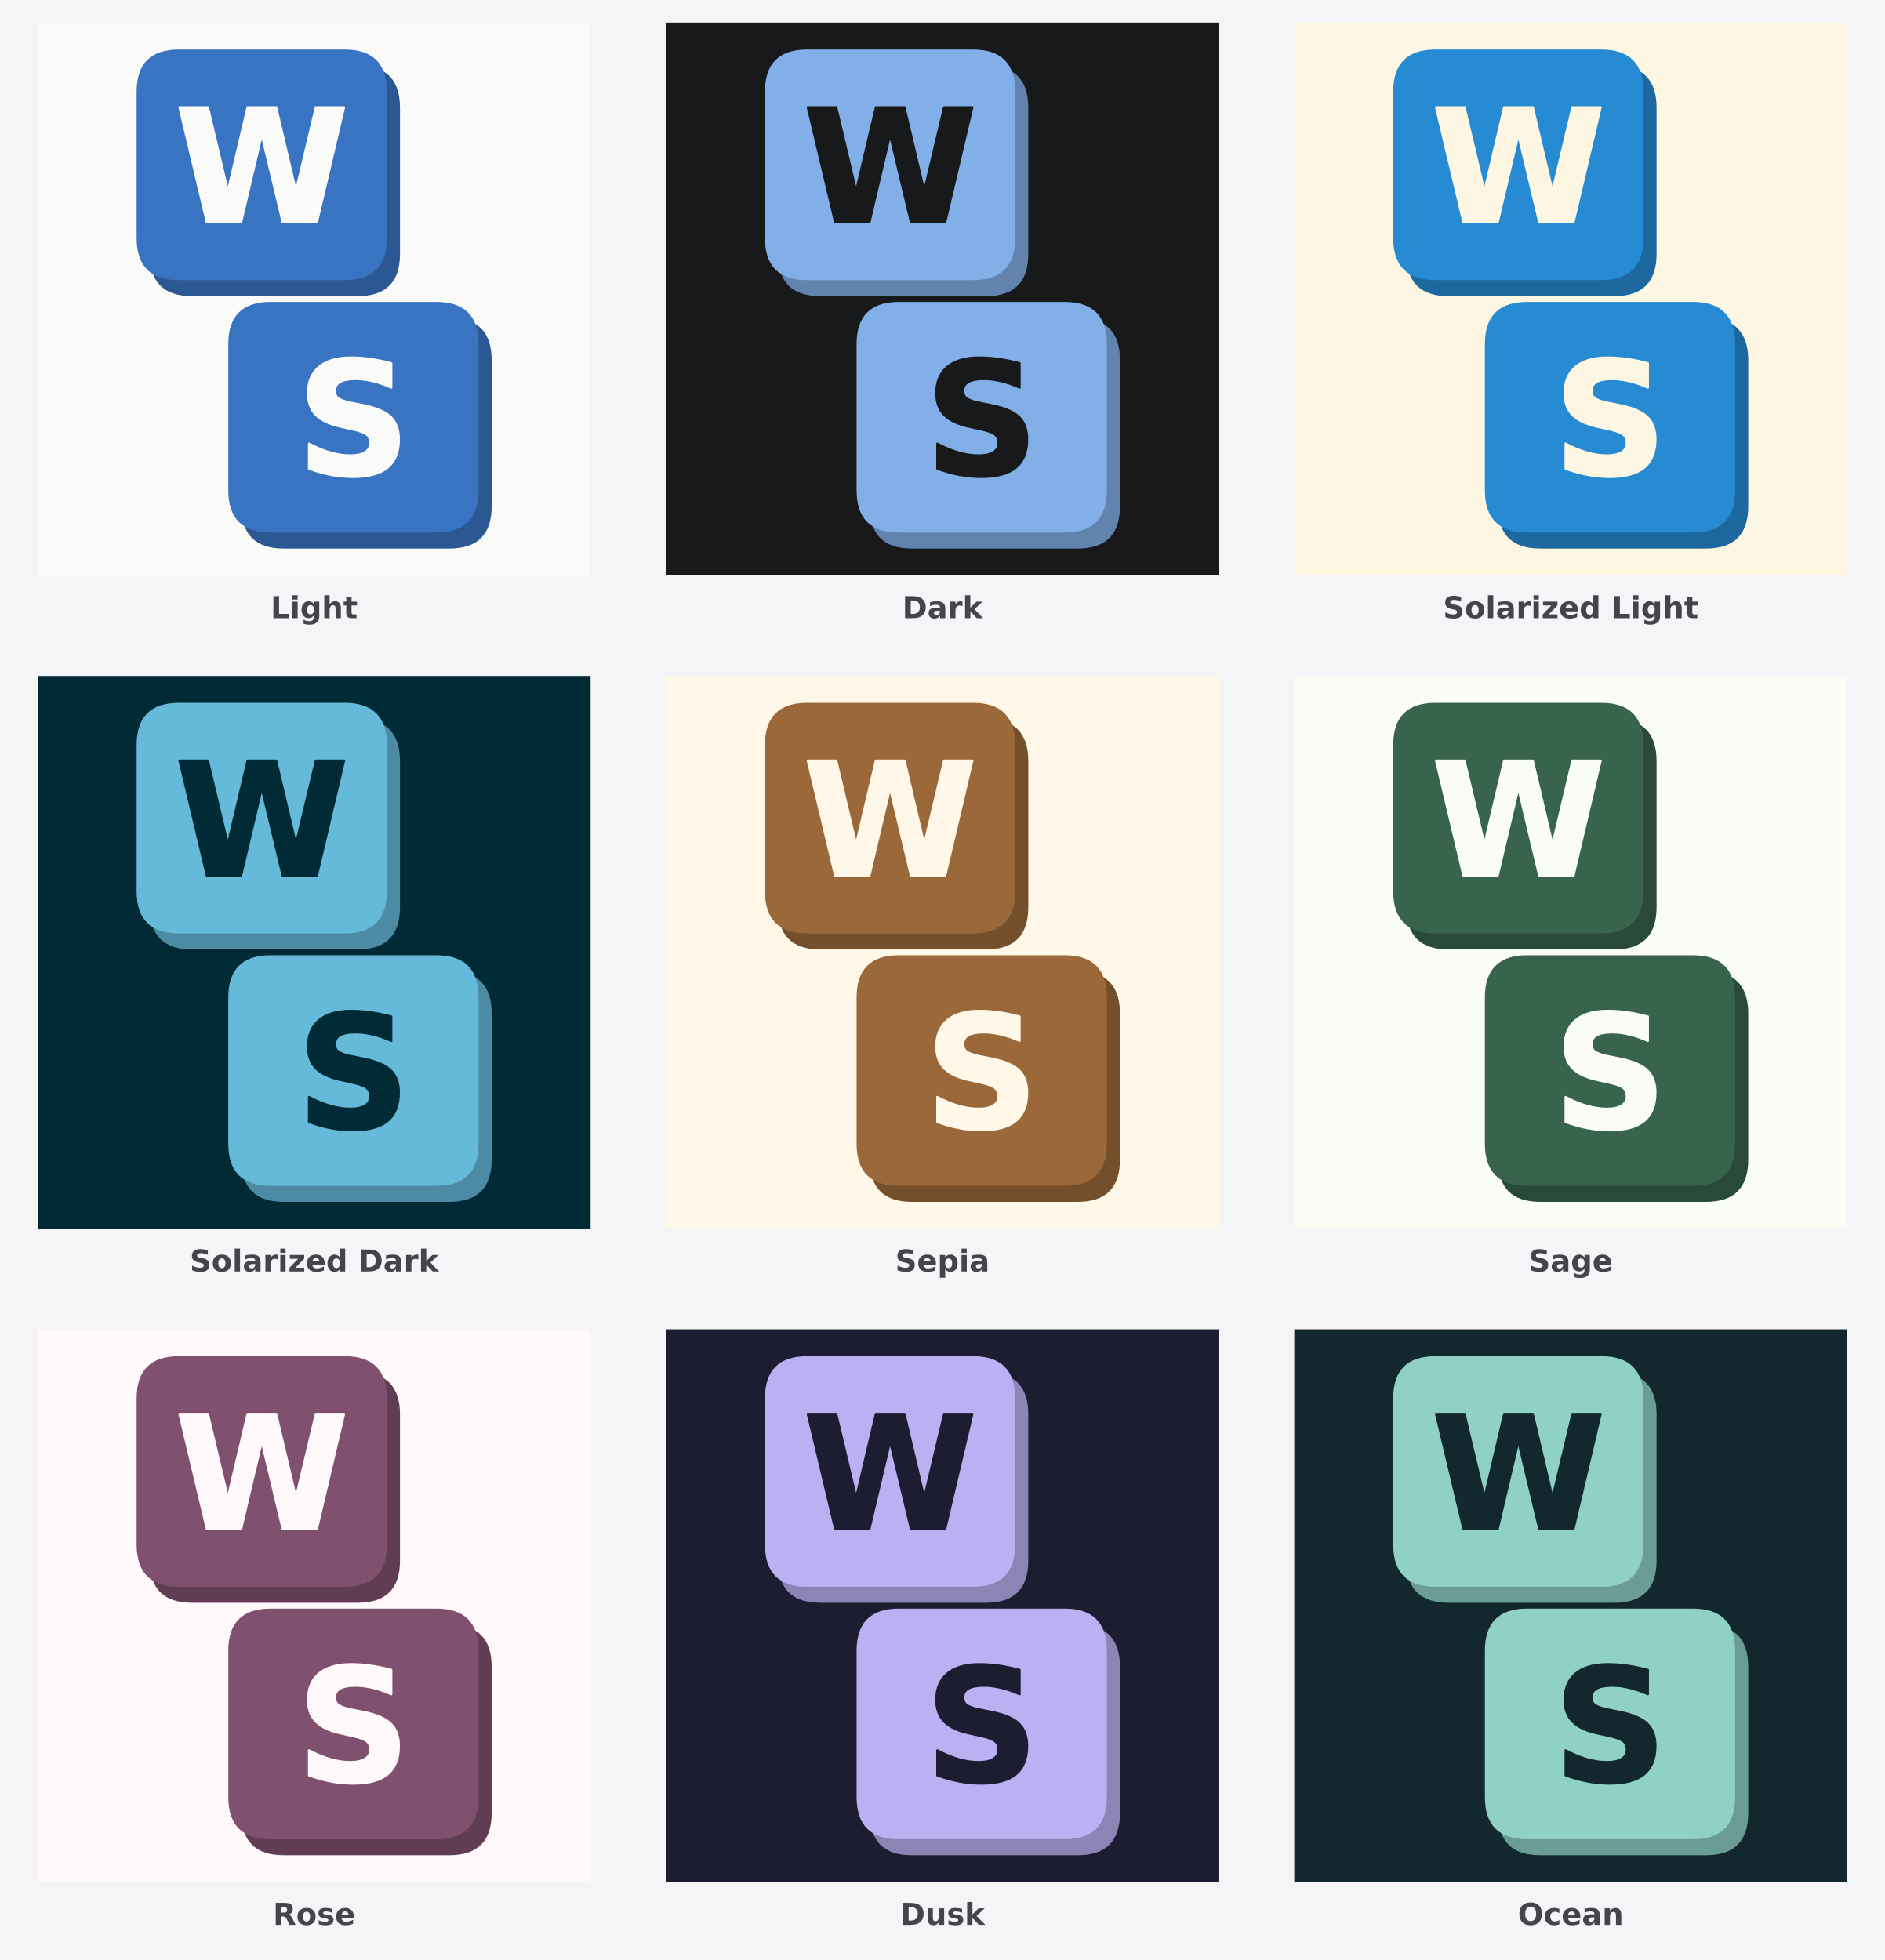
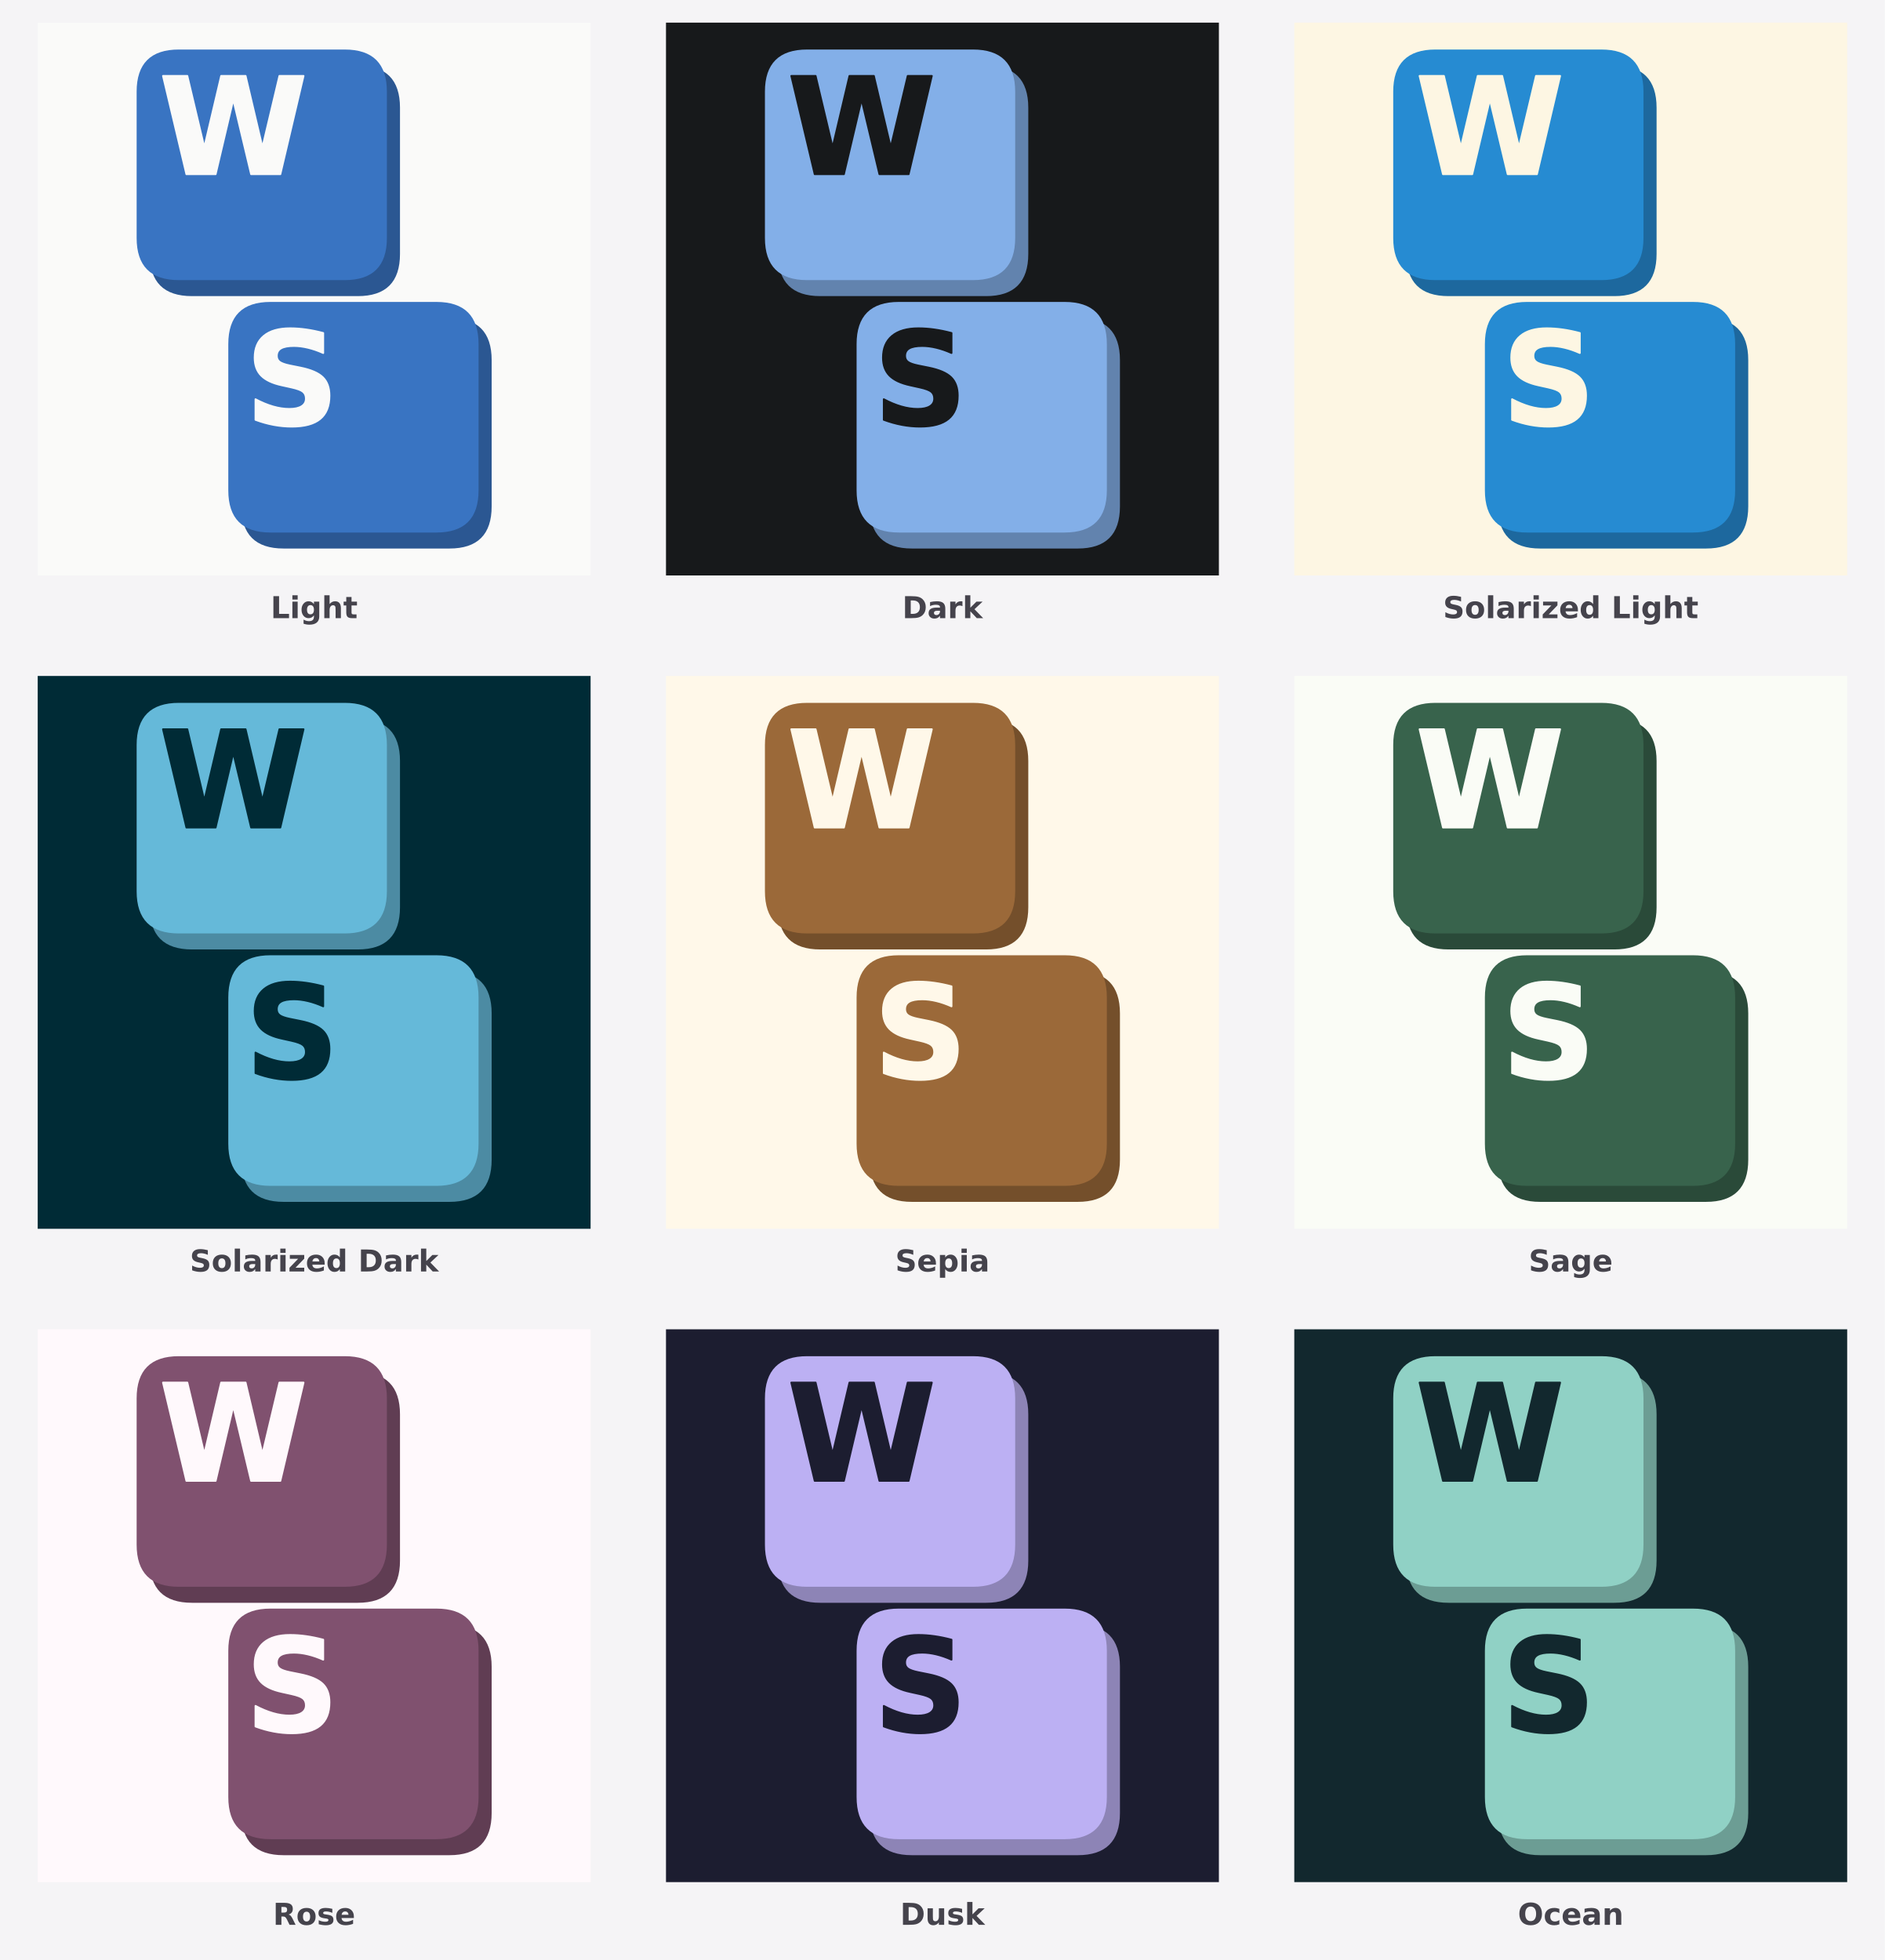
<svg xmlns="http://www.w3.org/2000/svg" width="1500" height="1560" viewBox="0 0 1500 1560">
  <rect width="1500" height="1560" fill="#f5f4f6" />
  <svg x="30" y="18" width="440" height="440" viewBox="0 0 900 900" overflow="hidden">
    <path d="M0 0H900V900H0Z" fill="#fafaf9" />
    <g>
      <g>
        <g transform="translate(450 450) scale(1.184211) translate(-522 -481)">
          <g data-key="W">
            <path d="M354 160H582Q640 160 640 218V419Q640 477 582 477H354Q296 477 296 419V218Q296 160 354 160Z" fill="#2b5792" />
            <path d="M336 138H564Q622 138 622 196V397Q622 455 564 455H336Q278 455 278 397V196Q278 138 336 138Z" fill="#3974c2" />
-             <path d="M61 1493H430L688 408L944 1493H1315L1571 408L1829 1493H2195L1843 0H1399L1128 1135L860 0H416Z" transform="translate(330.432 375.629) scale(0.106 -0.106)" fill="#fafaf9" stroke="#fafaf9" stroke-width="28" stroke-linejoin="round" paint-order="stroke" />
+             <path d="M61 1493H430L688 408L944 1493H1315L1571 408L1829 1493H2195L1843 0H1399L1128 1135L860 0H416Z" transform="translate(308.7467 309.3775) scale(0.09049602 -0.09049602)" fill="#fafaf9" stroke="#fafaf9" stroke-width="28" stroke-linejoin="round" paint-order="stroke" />
          </g>
          <g data-key="S">
            <path d="M480 507H708Q766 507 766 565V766Q766 824 708 824H480Q422 824 422 766V565Q422 507 480 507Z" fill="#2b5792" />
            <path d="M462 485H690Q748 485 748 543V744Q748 802 690 802H462Q404 802 404 744V543Q404 485 462 485Z" fill="#3974c2" />
-             <path d="M1227 1446V1130Q1104 1185 987.0 1213.0Q870 1241 766 1241Q628 1241 562.0 1203.0Q496 1165 496 1085Q496 1025 540.5 991.5Q585 958 702 934L866 901Q1115 851 1220.0 749.0Q1325 647 1325 459Q1325 212 1178.5 91.5Q1032 -29 731 -29Q589 -29 446.0 -2.0Q303 25 160 78V403Q303 327 436.5 288.5Q570 250 694 250Q820 250 887.0 292.0Q954 334 954 412Q954 482 908.5 520.0Q863 558 727 588L578 621Q354 669 250.5 774.0Q147 879 147 1057Q147 1280 291.0 1400.0Q435 1520 705 1520Q828 1520 958.0 1501.5Q1088 1483 1227 1446Z" transform="translate(497.984 722.523) scale(0.106 -0.106)" fill="#fafaf9" stroke="#fafaf9" stroke-width="28" stroke-linejoin="round" paint-order="stroke" />
+             <path d="M1227 1446V1130Q1104 1185 987.0 1213.0Q870 1241 766 1241Q628 1241 562.0 1203.0Q496 1165 496 1085Q496 1025 540.5 991.5Q585 958 702 934L866 901Q1115 851 1220.0 749.0Q1325 647 1325 459Q1325 212 1178.5 91.5Q1032 -29 731 -29Q589 -29 446.0 -2.0Q303 25 160 78V403Q303 327 436.5 288.5Q570 250 694 250Q820 250 887.0 292.0Q954 334 954 412Q954 482 908.5 520.0Q863 558 727 588L578 621Q354 669 250.5 774.0Q147 879 147 1057Q147 1280 291.0 1400.0Q435 1520 705 1520Q828 1520 958.0 1501.5Q1088 1483 1227 1446Z" transform="translate(427.3914 653.8913) scale(0.08728246 -0.08728246)" fill="#fafaf9" stroke="#fafaf9" stroke-width="28" stroke-linejoin="round" paint-order="stroke" />
          </g>
        </g>
      </g>
    </g>
  </svg>
  <text x="250" y="492" text-anchor="middle" font-family="DejaVu Sans,sans-serif" font-size="24" font-weight="600" fill="#45434c">Light</text>
  <svg x="530" y="18" width="440" height="440" viewBox="0 0 900 900" overflow="hidden">
    <path d="M0 0H900V900H0Z" fill="#17191b" />
    <g>
      <g>
        <g transform="translate(450 450) scale(1.184211) translate(-522 -481)">
          <g data-key="W">
            <path d="M354 160H582Q640 160 640 218V419Q640 477 582 477H354Q296 477 296 419V218Q296 160 354 160Z" fill="#6283ae" />
            <path d="M336 138H564Q622 138 622 196V397Q622 455 564 455H336Q278 455 278 397V196Q278 138 336 138Z" fill="#83afe8" />
-             <path d="M61 1493H430L688 408L944 1493H1315L1571 408L1829 1493H2195L1843 0H1399L1128 1135L860 0H416Z" transform="translate(330.432 375.629) scale(0.106 -0.106)" fill="#17191b" stroke="#17191b" stroke-width="28" stroke-linejoin="round" paint-order="stroke" />
+             <path d="M61 1493H430L688 408L944 1493H1315L1571 408L1829 1493H2195L1843 0H1399L1128 1135L860 0H416Z" transform="translate(308.7467 309.3775) scale(0.09049602 -0.09049602)" fill="#17191b" stroke="#17191b" stroke-width="28" stroke-linejoin="round" paint-order="stroke" />
          </g>
          <g data-key="S">
            <path d="M480 507H708Q766 507 766 565V766Q766 824 708 824H480Q422 824 422 766V565Q422 507 480 507Z" fill="#6283ae" />
            <path d="M462 485H690Q748 485 748 543V744Q748 802 690 802H462Q404 802 404 744V543Q404 485 462 485Z" fill="#83afe8" />
-             <path d="M1227 1446V1130Q1104 1185 987.0 1213.0Q870 1241 766 1241Q628 1241 562.0 1203.0Q496 1165 496 1085Q496 1025 540.5 991.5Q585 958 702 934L866 901Q1115 851 1220.0 749.0Q1325 647 1325 459Q1325 212 1178.5 91.5Q1032 -29 731 -29Q589 -29 446.0 -2.0Q303 25 160 78V403Q303 327 436.5 288.5Q570 250 694 250Q820 250 887.0 292.0Q954 334 954 412Q954 482 908.5 520.0Q863 558 727 588L578 621Q354 669 250.5 774.0Q147 879 147 1057Q147 1280 291.0 1400.0Q435 1520 705 1520Q828 1520 958.0 1501.5Q1088 1483 1227 1446Z" transform="translate(497.984 722.523) scale(0.106 -0.106)" fill="#17191b" stroke="#17191b" stroke-width="28" stroke-linejoin="round" paint-order="stroke" />
+             <path d="M1227 1446V1130Q1104 1185 987.0 1213.0Q870 1241 766 1241Q628 1241 562.0 1203.0Q496 1165 496 1085Q496 1025 540.5 991.5Q585 958 702 934L866 901Q1115 851 1220.0 749.0Q1325 647 1325 459Q1325 212 1178.5 91.5Q1032 -29 731 -29Q589 -29 446.0 -2.0Q303 25 160 78V403Q303 327 436.5 288.5Q570 250 694 250Q820 250 887.0 292.0Q954 334 954 412Q954 482 908.5 520.0Q863 558 727 588L578 621Q354 669 250.5 774.0Q147 879 147 1057Q147 1280 291.0 1400.0Q435 1520 705 1520Q828 1520 958.0 1501.5Q1088 1483 1227 1446Z" transform="translate(427.3914 653.8913) scale(0.08728246 -0.08728246)" fill="#17191b" stroke="#17191b" stroke-width="28" stroke-linejoin="round" paint-order="stroke" />
          </g>
        </g>
      </g>
    </g>
  </svg>
  <text x="750" y="492" text-anchor="middle" font-family="DejaVu Sans,sans-serif" font-size="24" font-weight="600" fill="#45434c">Dark</text>
  <svg x="1030" y="18" width="440" height="440" viewBox="0 0 900 900" overflow="hidden">
    <path d="M0 0H900V900H0Z" fill="#fdf6e3" />
    <g>
      <g>
        <g transform="translate(450 450) scale(1.184211) translate(-522 -481)">
          <g data-key="W">
            <path d="M354 160H582Q640 160 640 218V419Q640 477 582 477H354Q296 477 296 419V218Q296 160 354 160Z" fill="#1d689e" />
            <path d="M336 138H564Q622 138 622 196V397Q622 455 564 455H336Q278 455 278 397V196Q278 138 336 138Z" fill="#268bd2" />
-             <path d="M61 1493H430L688 408L944 1493H1315L1571 408L1829 1493H2195L1843 0H1399L1128 1135L860 0H416Z" transform="translate(330.432 375.629) scale(0.106 -0.106)" fill="#fdf6e3" stroke="#fdf6e3" stroke-width="28" stroke-linejoin="round" paint-order="stroke" />
+             <path d="M61 1493H430L688 408L944 1493H1315L1571 408L1829 1493H2195L1843 0H1399L1128 1135L860 0H416Z" transform="translate(308.7467 309.3775) scale(0.09049602 -0.09049602)" fill="#fdf6e3" stroke="#fdf6e3" stroke-width="28" stroke-linejoin="round" paint-order="stroke" />
          </g>
          <g data-key="S">
            <path d="M480 507H708Q766 507 766 565V766Q766 824 708 824H480Q422 824 422 766V565Q422 507 480 507Z" fill="#1d689e" />
            <path d="M462 485H690Q748 485 748 543V744Q748 802 690 802H462Q404 802 404 744V543Q404 485 462 485Z" fill="#268bd2" />
-             <path d="M1227 1446V1130Q1104 1185 987.0 1213.0Q870 1241 766 1241Q628 1241 562.0 1203.0Q496 1165 496 1085Q496 1025 540.5 991.5Q585 958 702 934L866 901Q1115 851 1220.0 749.0Q1325 647 1325 459Q1325 212 1178.5 91.5Q1032 -29 731 -29Q589 -29 446.0 -2.0Q303 25 160 78V403Q303 327 436.5 288.5Q570 250 694 250Q820 250 887.0 292.0Q954 334 954 412Q954 482 908.5 520.0Q863 558 727 588L578 621Q354 669 250.5 774.0Q147 879 147 1057Q147 1280 291.0 1400.0Q435 1520 705 1520Q828 1520 958.0 1501.5Q1088 1483 1227 1446Z" transform="translate(497.984 722.523) scale(0.106 -0.106)" fill="#fdf6e3" stroke="#fdf6e3" stroke-width="28" stroke-linejoin="round" paint-order="stroke" />
+             <path d="M1227 1446V1130Q1104 1185 987.0 1213.0Q870 1241 766 1241Q628 1241 562.0 1203.0Q496 1165 496 1085Q496 1025 540.5 991.5Q585 958 702 934L866 901Q1115 851 1220.0 749.0Q1325 647 1325 459Q1325 212 1178.5 91.5Q1032 -29 731 -29Q589 -29 446.0 -2.0Q303 25 160 78V403Q303 327 436.5 288.5Q570 250 694 250Q820 250 887.0 292.0Q954 334 954 412Q954 482 908.5 520.0Q863 558 727 588L578 621Q354 669 250.5 774.0Q147 879 147 1057Q147 1280 291.0 1400.0Q435 1520 705 1520Q828 1520 958.0 1501.5Q1088 1483 1227 1446Z" transform="translate(427.3914 653.8913) scale(0.08728246 -0.08728246)" fill="#fdf6e3" stroke="#fdf6e3" stroke-width="28" stroke-linejoin="round" paint-order="stroke" />
          </g>
        </g>
      </g>
    </g>
  </svg>
  <text x="1250" y="492" text-anchor="middle" font-family="DejaVu Sans,sans-serif" font-size="24" font-weight="600" fill="#45434c">Solarized Light</text>
  <svg x="30" y="538" width="440" height="440" viewBox="0 0 900 900" overflow="hidden">
    <path d="M0 0H900V900H0Z" fill="#002b36" />
    <g>
      <g>
        <g transform="translate(450 450) scale(1.184211) translate(-522 -481)">
          <g data-key="W">
            <path d="M354 160H582Q640 160 640 218V419Q640 477 582 477H354Q296 477 296 419V218Q296 160 354 160Z" fill="#4c8ba3" />
            <path d="M336 138H564Q622 138 622 196V397Q622 455 564 455H336Q278 455 278 397V196Q278 138 336 138Z" fill="#65b9d9" />
-             <path d="M61 1493H430L688 408L944 1493H1315L1571 408L1829 1493H2195L1843 0H1399L1128 1135L860 0H416Z" transform="translate(330.432 375.629) scale(0.106 -0.106)" fill="#002b36" stroke="#002b36" stroke-width="28" stroke-linejoin="round" paint-order="stroke" />
+             <path d="M61 1493H430L688 408L944 1493H1315L1571 408L1829 1493H2195L1843 0H1399L1128 1135L860 0H416Z" transform="translate(308.7467 309.3775) scale(0.09049602 -0.09049602)" fill="#002b36" stroke="#002b36" stroke-width="28" stroke-linejoin="round" paint-order="stroke" />
          </g>
          <g data-key="S">
            <path d="M480 507H708Q766 507 766 565V766Q766 824 708 824H480Q422 824 422 766V565Q422 507 480 507Z" fill="#4c8ba3" />
            <path d="M462 485H690Q748 485 748 543V744Q748 802 690 802H462Q404 802 404 744V543Q404 485 462 485Z" fill="#65b9d9" />
-             <path d="M1227 1446V1130Q1104 1185 987.0 1213.0Q870 1241 766 1241Q628 1241 562.0 1203.0Q496 1165 496 1085Q496 1025 540.5 991.5Q585 958 702 934L866 901Q1115 851 1220.0 749.0Q1325 647 1325 459Q1325 212 1178.5 91.5Q1032 -29 731 -29Q589 -29 446.0 -2.0Q303 25 160 78V403Q303 327 436.5 288.5Q570 250 694 250Q820 250 887.0 292.0Q954 334 954 412Q954 482 908.5 520.0Q863 558 727 588L578 621Q354 669 250.5 774.0Q147 879 147 1057Q147 1280 291.0 1400.0Q435 1520 705 1520Q828 1520 958.0 1501.5Q1088 1483 1227 1446Z" transform="translate(497.984 722.523) scale(0.106 -0.106)" fill="#002b36" stroke="#002b36" stroke-width="28" stroke-linejoin="round" paint-order="stroke" />
+             <path d="M1227 1446V1130Q1104 1185 987.0 1213.0Q870 1241 766 1241Q628 1241 562.0 1203.0Q496 1165 496 1085Q496 1025 540.5 991.5Q585 958 702 934L866 901Q1115 851 1220.0 749.0Q1325 647 1325 459Q1325 212 1178.5 91.5Q1032 -29 731 -29Q589 -29 446.0 -2.0Q303 25 160 78V403Q303 327 436.5 288.5Q570 250 694 250Q820 250 887.0 292.0Q954 334 954 412Q954 482 908.5 520.0Q863 558 727 588L578 621Q354 669 250.5 774.0Q147 879 147 1057Q147 1280 291.0 1400.0Q435 1520 705 1520Q828 1520 958.0 1501.5Q1088 1483 1227 1446Z" transform="translate(427.3914 653.8913) scale(0.08728246 -0.08728246)" fill="#002b36" stroke="#002b36" stroke-width="28" stroke-linejoin="round" paint-order="stroke" />
          </g>
        </g>
      </g>
    </g>
  </svg>
  <text x="250" y="1012" text-anchor="middle" font-family="DejaVu Sans,sans-serif" font-size="24" font-weight="600" fill="#45434c">Solarized Dark</text>
  <svg x="530" y="538" width="440" height="440" viewBox="0 0 900 900" overflow="hidden">
    <path d="M0 0H900V900H0Z" fill="#fff8e9" />
    <g>
      <g>
        <g transform="translate(450 450) scale(1.184211) translate(-522 -481)">
          <g data-key="W">
            <path d="M354 160H582Q640 160 640 218V419Q640 477 582 477H354Q296 477 296 419V218Q296 160 354 160Z" fill="#744f2b" />
            <path d="M336 138H564Q622 138 622 196V397Q622 455 564 455H336Q278 455 278 397V196Q278 138 336 138Z" fill="#9b6939" />
-             <path d="M61 1493H430L688 408L944 1493H1315L1571 408L1829 1493H2195L1843 0H1399L1128 1135L860 0H416Z" transform="translate(330.432 375.629) scale(0.106 -0.106)" fill="#fff8e9" stroke="#fff8e9" stroke-width="28" stroke-linejoin="round" paint-order="stroke" />
+             <path d="M61 1493H430L688 408L944 1493H1315L1571 408L1829 1493H2195L1843 0H1399L1128 1135L860 0H416Z" transform="translate(308.7467 309.3775) scale(0.09049602 -0.09049602)" fill="#fff8e9" stroke="#fff8e9" stroke-width="28" stroke-linejoin="round" paint-order="stroke" />
          </g>
          <g data-key="S">
            <path d="M480 507H708Q766 507 766 565V766Q766 824 708 824H480Q422 824 422 766V565Q422 507 480 507Z" fill="#744f2b" />
            <path d="M462 485H690Q748 485 748 543V744Q748 802 690 802H462Q404 802 404 744V543Q404 485 462 485Z" fill="#9b6939" />
-             <path d="M1227 1446V1130Q1104 1185 987.0 1213.0Q870 1241 766 1241Q628 1241 562.0 1203.0Q496 1165 496 1085Q496 1025 540.5 991.5Q585 958 702 934L866 901Q1115 851 1220.0 749.0Q1325 647 1325 459Q1325 212 1178.5 91.5Q1032 -29 731 -29Q589 -29 446.0 -2.0Q303 25 160 78V403Q303 327 436.5 288.5Q570 250 694 250Q820 250 887.0 292.0Q954 334 954 412Q954 482 908.5 520.0Q863 558 727 588L578 621Q354 669 250.5 774.0Q147 879 147 1057Q147 1280 291.0 1400.0Q435 1520 705 1520Q828 1520 958.0 1501.5Q1088 1483 1227 1446Z" transform="translate(497.984 722.523) scale(0.106 -0.106)" fill="#fff8e9" stroke="#fff8e9" stroke-width="28" stroke-linejoin="round" paint-order="stroke" />
+             <path d="M1227 1446V1130Q1104 1185 987.0 1213.0Q870 1241 766 1241Q628 1241 562.0 1203.0Q496 1165 496 1085Q496 1025 540.5 991.5Q585 958 702 934L866 901Q1115 851 1220.0 749.0Q1325 647 1325 459Q1325 212 1178.5 91.5Q1032 -29 731 -29Q589 -29 446.0 -2.0Q303 25 160 78V403Q303 327 436.5 288.5Q570 250 694 250Q820 250 887.0 292.0Q954 334 954 412Q954 482 908.5 520.0Q863 558 727 588L578 621Q354 669 250.5 774.0Q147 879 147 1057Q147 1280 291.0 1400.0Q435 1520 705 1520Q828 1520 958.0 1501.5Q1088 1483 1227 1446Z" transform="translate(427.3914 653.8913) scale(0.08728246 -0.08728246)" fill="#fff8e9" stroke="#fff8e9" stroke-width="28" stroke-linejoin="round" paint-order="stroke" />
          </g>
        </g>
      </g>
    </g>
  </svg>
  <text x="750" y="1012" text-anchor="middle" font-family="DejaVu Sans,sans-serif" font-size="24" font-weight="600" fill="#45434c">Sepia</text>
  <svg x="1030" y="538" width="440" height="440" viewBox="0 0 900 900" overflow="hidden">
    <path d="M0 0H900V900H0Z" fill="#fafcf6" />
    <g>
      <g>
        <g transform="translate(450 450) scale(1.184211) translate(-522 -481)">
          <g data-key="W">
            <path d="M354 160H582Q640 160 640 218V419Q640 477 582 477H354Q296 477 296 419V218Q296 160 354 160Z" fill="#2a4a39" />
            <path d="M336 138H564Q622 138 622 196V397Q622 455 564 455H336Q278 455 278 397V196Q278 138 336 138Z" fill="#38634c" />
-             <path d="M61 1493H430L688 408L944 1493H1315L1571 408L1829 1493H2195L1843 0H1399L1128 1135L860 0H416Z" transform="translate(330.432 375.629) scale(0.106 -0.106)" fill="#fafcf6" stroke="#fafcf6" stroke-width="28" stroke-linejoin="round" paint-order="stroke" />
+             <path d="M61 1493H430L688 408L944 1493H1315L1571 408L1829 1493H2195L1843 0H1399L1128 1135L860 0H416Z" transform="translate(308.7467 309.3775) scale(0.09049602 -0.09049602)" fill="#fafcf6" stroke="#fafcf6" stroke-width="28" stroke-linejoin="round" paint-order="stroke" />
          </g>
          <g data-key="S">
            <path d="M480 507H708Q766 507 766 565V766Q766 824 708 824H480Q422 824 422 766V565Q422 507 480 507Z" fill="#2a4a39" />
            <path d="M462 485H690Q748 485 748 543V744Q748 802 690 802H462Q404 802 404 744V543Q404 485 462 485Z" fill="#38634c" />
-             <path d="M1227 1446V1130Q1104 1185 987.0 1213.0Q870 1241 766 1241Q628 1241 562.0 1203.0Q496 1165 496 1085Q496 1025 540.5 991.5Q585 958 702 934L866 901Q1115 851 1220.0 749.0Q1325 647 1325 459Q1325 212 1178.5 91.5Q1032 -29 731 -29Q589 -29 446.0 -2.0Q303 25 160 78V403Q303 327 436.5 288.5Q570 250 694 250Q820 250 887.0 292.0Q954 334 954 412Q954 482 908.5 520.0Q863 558 727 588L578 621Q354 669 250.5 774.0Q147 879 147 1057Q147 1280 291.0 1400.0Q435 1520 705 1520Q828 1520 958.0 1501.5Q1088 1483 1227 1446Z" transform="translate(497.984 722.523) scale(0.106 -0.106)" fill="#fafcf6" stroke="#fafcf6" stroke-width="28" stroke-linejoin="round" paint-order="stroke" />
+             <path d="M1227 1446V1130Q1104 1185 987.0 1213.0Q870 1241 766 1241Q628 1241 562.0 1203.0Q496 1165 496 1085Q496 1025 540.5 991.5Q585 958 702 934L866 901Q1115 851 1220.0 749.0Q1325 647 1325 459Q1325 212 1178.5 91.5Q1032 -29 731 -29Q589 -29 446.0 -2.0Q303 25 160 78V403Q303 327 436.5 288.5Q570 250 694 250Q820 250 887.0 292.0Q954 334 954 412Q954 482 908.5 520.0Q863 558 727 588L578 621Q354 669 250.5 774.0Q147 879 147 1057Q147 1280 291.0 1400.0Q435 1520 705 1520Q828 1520 958.0 1501.5Q1088 1483 1227 1446Z" transform="translate(427.3914 653.8913) scale(0.08728246 -0.08728246)" fill="#fafcf6" stroke="#fafcf6" stroke-width="28" stroke-linejoin="round" paint-order="stroke" />
          </g>
        </g>
      </g>
    </g>
  </svg>
  <text x="1250" y="1012" text-anchor="middle" font-family="DejaVu Sans,sans-serif" font-size="24" font-weight="600" fill="#45434c">Sage</text>
  <svg x="30" y="1058" width="440" height="440" viewBox="0 0 900 900" overflow="hidden">
    <path d="M0 0H900V900H0Z" fill="#fff9fc" />
    <g>
      <g>
        <g transform="translate(450 450) scale(1.184211) translate(-522 -481)">
          <g data-key="W">
            <path d="M354 160H582Q640 160 640 218V419Q640 477 582 477H354Q296 477 296 419V218Q296 160 354 160Z" fill="#603d53" />
            <path d="M336 138H564Q622 138 622 196V397Q622 455 564 455H336Q278 455 278 397V196Q278 138 336 138Z" fill="#80516f" />
-             <path d="M61 1493H430L688 408L944 1493H1315L1571 408L1829 1493H2195L1843 0H1399L1128 1135L860 0H416Z" transform="translate(330.432 375.629) scale(0.106 -0.106)" fill="#fff9fc" stroke="#fff9fc" stroke-width="28" stroke-linejoin="round" paint-order="stroke" />
+             <path d="M61 1493H430L688 408L944 1493H1315L1571 408L1829 1493H2195L1843 0H1399L1128 1135L860 0H416Z" transform="translate(308.7467 309.3775) scale(0.09049602 -0.09049602)" fill="#fff9fc" stroke="#fff9fc" stroke-width="28" stroke-linejoin="round" paint-order="stroke" />
          </g>
          <g data-key="S">
            <path d="M480 507H708Q766 507 766 565V766Q766 824 708 824H480Q422 824 422 766V565Q422 507 480 507Z" fill="#603d53" />
            <path d="M462 485H690Q748 485 748 543V744Q748 802 690 802H462Q404 802 404 744V543Q404 485 462 485Z" fill="#80516f" />
-             <path d="M1227 1446V1130Q1104 1185 987.0 1213.0Q870 1241 766 1241Q628 1241 562.0 1203.0Q496 1165 496 1085Q496 1025 540.5 991.5Q585 958 702 934L866 901Q1115 851 1220.0 749.0Q1325 647 1325 459Q1325 212 1178.5 91.5Q1032 -29 731 -29Q589 -29 446.0 -2.0Q303 25 160 78V403Q303 327 436.5 288.5Q570 250 694 250Q820 250 887.0 292.0Q954 334 954 412Q954 482 908.5 520.0Q863 558 727 588L578 621Q354 669 250.5 774.0Q147 879 147 1057Q147 1280 291.0 1400.0Q435 1520 705 1520Q828 1520 958.0 1501.5Q1088 1483 1227 1446Z" transform="translate(497.984 722.523) scale(0.106 -0.106)" fill="#fff9fc" stroke="#fff9fc" stroke-width="28" stroke-linejoin="round" paint-order="stroke" />
+             <path d="M1227 1446V1130Q1104 1185 987.0 1213.0Q870 1241 766 1241Q628 1241 562.0 1203.0Q496 1165 496 1085Q496 1025 540.5 991.5Q585 958 702 934L866 901Q1115 851 1220.0 749.0Q1325 647 1325 459Q1325 212 1178.5 91.5Q1032 -29 731 -29Q589 -29 446.0 -2.0Q303 25 160 78V403Q303 327 436.5 288.5Q570 250 694 250Q820 250 887.0 292.0Q954 334 954 412Q954 482 908.5 520.0Q863 558 727 588L578 621Q354 669 250.5 774.0Q147 879 147 1057Q147 1280 291.0 1400.0Q435 1520 705 1520Q828 1520 958.0 1501.5Q1088 1483 1227 1446Z" transform="translate(427.3914 653.8913) scale(0.08728246 -0.08728246)" fill="#fff9fc" stroke="#fff9fc" stroke-width="28" stroke-linejoin="round" paint-order="stroke" />
          </g>
        </g>
      </g>
    </g>
  </svg>
  <text x="250" y="1532" text-anchor="middle" font-family="DejaVu Sans,sans-serif" font-size="24" font-weight="600" fill="#45434c">Rose</text>
  <svg x="530" y="1058" width="440" height="440" viewBox="0 0 900 900" overflow="hidden">
    <path d="M0 0H900V900H0Z" fill="#1c1d30" />
    <g>
      <g>
        <g transform="translate(450 450) scale(1.184211) translate(-522 -481)">
          <g data-key="W">
            <path d="M354 160H582Q640 160 640 218V419Q640 477 582 477H354Q296 477 296 419V218Q296 160 354 160Z" fill="#8d84b6" />
            <path d="M336 138H564Q622 138 622 196V397Q622 455 564 455H336Q278 455 278 397V196Q278 138 336 138Z" fill="#bcb0f3" />
-             <path d="M61 1493H430L688 408L944 1493H1315L1571 408L1829 1493H2195L1843 0H1399L1128 1135L860 0H416Z" transform="translate(330.432 375.629) scale(0.106 -0.106)" fill="#1c1d30" stroke="#1c1d30" stroke-width="28" stroke-linejoin="round" paint-order="stroke" />
+             <path d="M61 1493H430L688 408L944 1493H1315L1571 408L1829 1493H2195L1843 0H1399L1128 1135L860 0H416Z" transform="translate(308.7467 309.3775) scale(0.09049602 -0.09049602)" fill="#1c1d30" stroke="#1c1d30" stroke-width="28" stroke-linejoin="round" paint-order="stroke" />
          </g>
          <g data-key="S">
            <path d="M480 507H708Q766 507 766 565V766Q766 824 708 824H480Q422 824 422 766V565Q422 507 480 507Z" fill="#8d84b6" />
            <path d="M462 485H690Q748 485 748 543V744Q748 802 690 802H462Q404 802 404 744V543Q404 485 462 485Z" fill="#bcb0f3" />
-             <path d="M1227 1446V1130Q1104 1185 987.0 1213.0Q870 1241 766 1241Q628 1241 562.0 1203.0Q496 1165 496 1085Q496 1025 540.5 991.5Q585 958 702 934L866 901Q1115 851 1220.0 749.0Q1325 647 1325 459Q1325 212 1178.5 91.5Q1032 -29 731 -29Q589 -29 446.0 -2.0Q303 25 160 78V403Q303 327 436.5 288.5Q570 250 694 250Q820 250 887.0 292.0Q954 334 954 412Q954 482 908.5 520.0Q863 558 727 588L578 621Q354 669 250.5 774.0Q147 879 147 1057Q147 1280 291.0 1400.0Q435 1520 705 1520Q828 1520 958.0 1501.5Q1088 1483 1227 1446Z" transform="translate(497.984 722.523) scale(0.106 -0.106)" fill="#1c1d30" stroke="#1c1d30" stroke-width="28" stroke-linejoin="round" paint-order="stroke" />
+             <path d="M1227 1446V1130Q1104 1185 987.0 1213.0Q870 1241 766 1241Q628 1241 562.0 1203.0Q496 1165 496 1085Q496 1025 540.5 991.5Q585 958 702 934L866 901Q1115 851 1220.0 749.0Q1325 647 1325 459Q1325 212 1178.5 91.5Q1032 -29 731 -29Q589 -29 446.0 -2.0Q303 25 160 78V403Q303 327 436.5 288.5Q570 250 694 250Q820 250 887.0 292.0Q954 334 954 412Q954 482 908.5 520.0Q863 558 727 588L578 621Q354 669 250.5 774.0Q147 879 147 1057Q147 1280 291.0 1400.0Q435 1520 705 1520Q828 1520 958.0 1501.5Q1088 1483 1227 1446Z" transform="translate(427.3914 653.8913) scale(0.08728246 -0.08728246)" fill="#1c1d30" stroke="#1c1d30" stroke-width="28" stroke-linejoin="round" paint-order="stroke" />
          </g>
        </g>
      </g>
    </g>
  </svg>
  <text x="750" y="1532" text-anchor="middle" font-family="DejaVu Sans,sans-serif" font-size="24" font-weight="600" fill="#45434c">Dusk</text>
  <svg x="1030" y="1058" width="440" height="440" viewBox="0 0 900 900" overflow="hidden">
    <path d="M0 0H900V900H0Z" fill="#12282e" />
    <g>
      <g>
        <g transform="translate(450 450) scale(1.184211) translate(-522 -481)">
          <g data-key="W">
            <path d="M354 160H582Q640 160 640 218V419Q640 477 582 477H354Q296 477 296 419V218Q296 160 354 160Z" fill="#6c9d94" />
            <path d="M336 138H564Q622 138 622 196V397Q622 455 564 455H336Q278 455 278 397V196Q278 138 336 138Z" fill="#90d1c5" />
-             <path d="M61 1493H430L688 408L944 1493H1315L1571 408L1829 1493H2195L1843 0H1399L1128 1135L860 0H416Z" transform="translate(330.432 375.629) scale(0.106 -0.106)" fill="#12282e" stroke="#12282e" stroke-width="28" stroke-linejoin="round" paint-order="stroke" />
+             <path d="M61 1493H430L688 408L944 1493H1315L1571 408L1829 1493H2195L1843 0H1399L1128 1135L860 0H416Z" transform="translate(308.7467 309.3775) scale(0.09049602 -0.09049602)" fill="#12282e" stroke="#12282e" stroke-width="28" stroke-linejoin="round" paint-order="stroke" />
          </g>
          <g data-key="S">
            <path d="M480 507H708Q766 507 766 565V766Q766 824 708 824H480Q422 824 422 766V565Q422 507 480 507Z" fill="#6c9d94" />
            <path d="M462 485H690Q748 485 748 543V744Q748 802 690 802H462Q404 802 404 744V543Q404 485 462 485Z" fill="#90d1c5" />
-             <path d="M1227 1446V1130Q1104 1185 987.0 1213.0Q870 1241 766 1241Q628 1241 562.0 1203.0Q496 1165 496 1085Q496 1025 540.5 991.5Q585 958 702 934L866 901Q1115 851 1220.0 749.0Q1325 647 1325 459Q1325 212 1178.5 91.5Q1032 -29 731 -29Q589 -29 446.0 -2.0Q303 25 160 78V403Q303 327 436.5 288.5Q570 250 694 250Q820 250 887.0 292.0Q954 334 954 412Q954 482 908.5 520.0Q863 558 727 588L578 621Q354 669 250.5 774.0Q147 879 147 1057Q147 1280 291.0 1400.0Q435 1520 705 1520Q828 1520 958.0 1501.5Q1088 1483 1227 1446Z" transform="translate(497.984 722.523) scale(0.106 -0.106)" fill="#12282e" stroke="#12282e" stroke-width="28" stroke-linejoin="round" paint-order="stroke" />
+             <path d="M1227 1446V1130Q1104 1185 987.0 1213.0Q870 1241 766 1241Q628 1241 562.0 1203.0Q496 1165 496 1085Q496 1025 540.5 991.5Q585 958 702 934L866 901Q1115 851 1220.0 749.0Q1325 647 1325 459Q1325 212 1178.5 91.5Q1032 -29 731 -29Q589 -29 446.0 -2.0Q303 25 160 78V403Q303 327 436.5 288.5Q570 250 694 250Q820 250 887.0 292.0Q954 334 954 412Q954 482 908.5 520.0Q863 558 727 588L578 621Q354 669 250.5 774.0Q147 879 147 1057Q147 1280 291.0 1400.0Q435 1520 705 1520Q828 1520 958.0 1501.5Q1088 1483 1227 1446Z" transform="translate(427.3914 653.8913) scale(0.08728246 -0.08728246)" fill="#12282e" stroke="#12282e" stroke-width="28" stroke-linejoin="round" paint-order="stroke" />
          </g>
        </g>
      </g>
    </g>
  </svg>
  <text x="1250" y="1532" text-anchor="middle" font-family="DejaVu Sans,sans-serif" font-size="24" font-weight="600" fill="#45434c">Ocean</text>
</svg>
